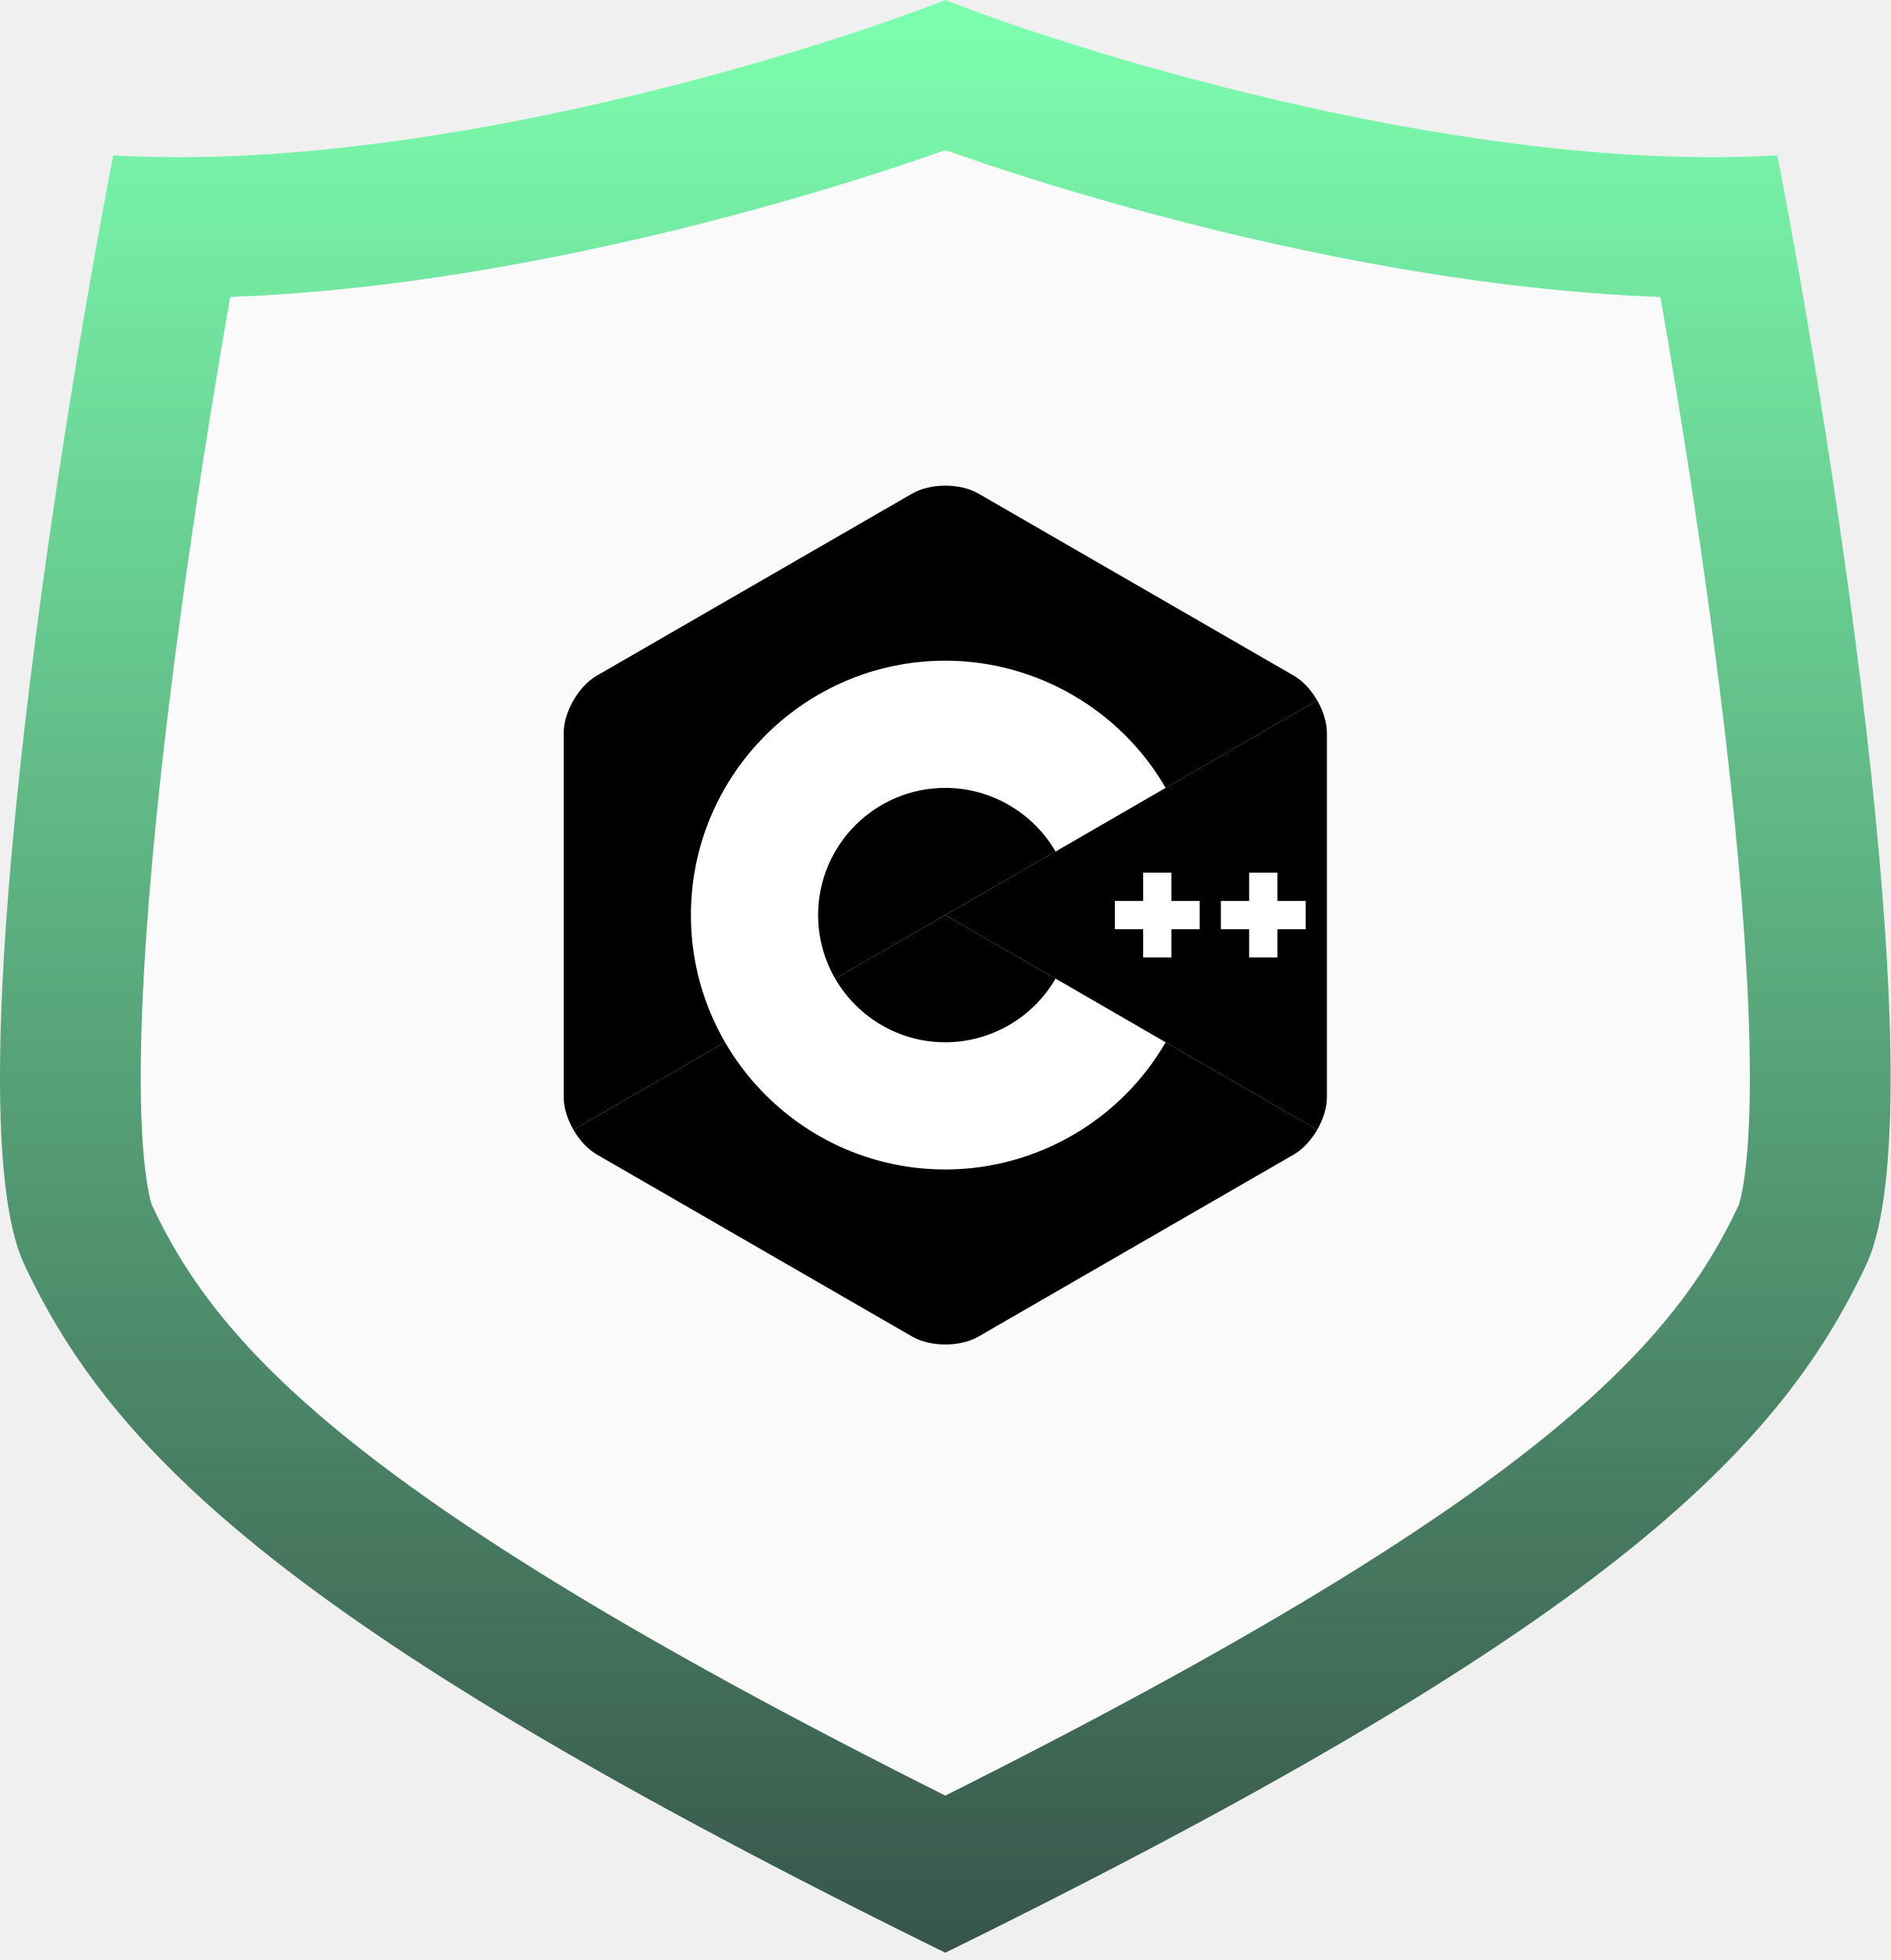
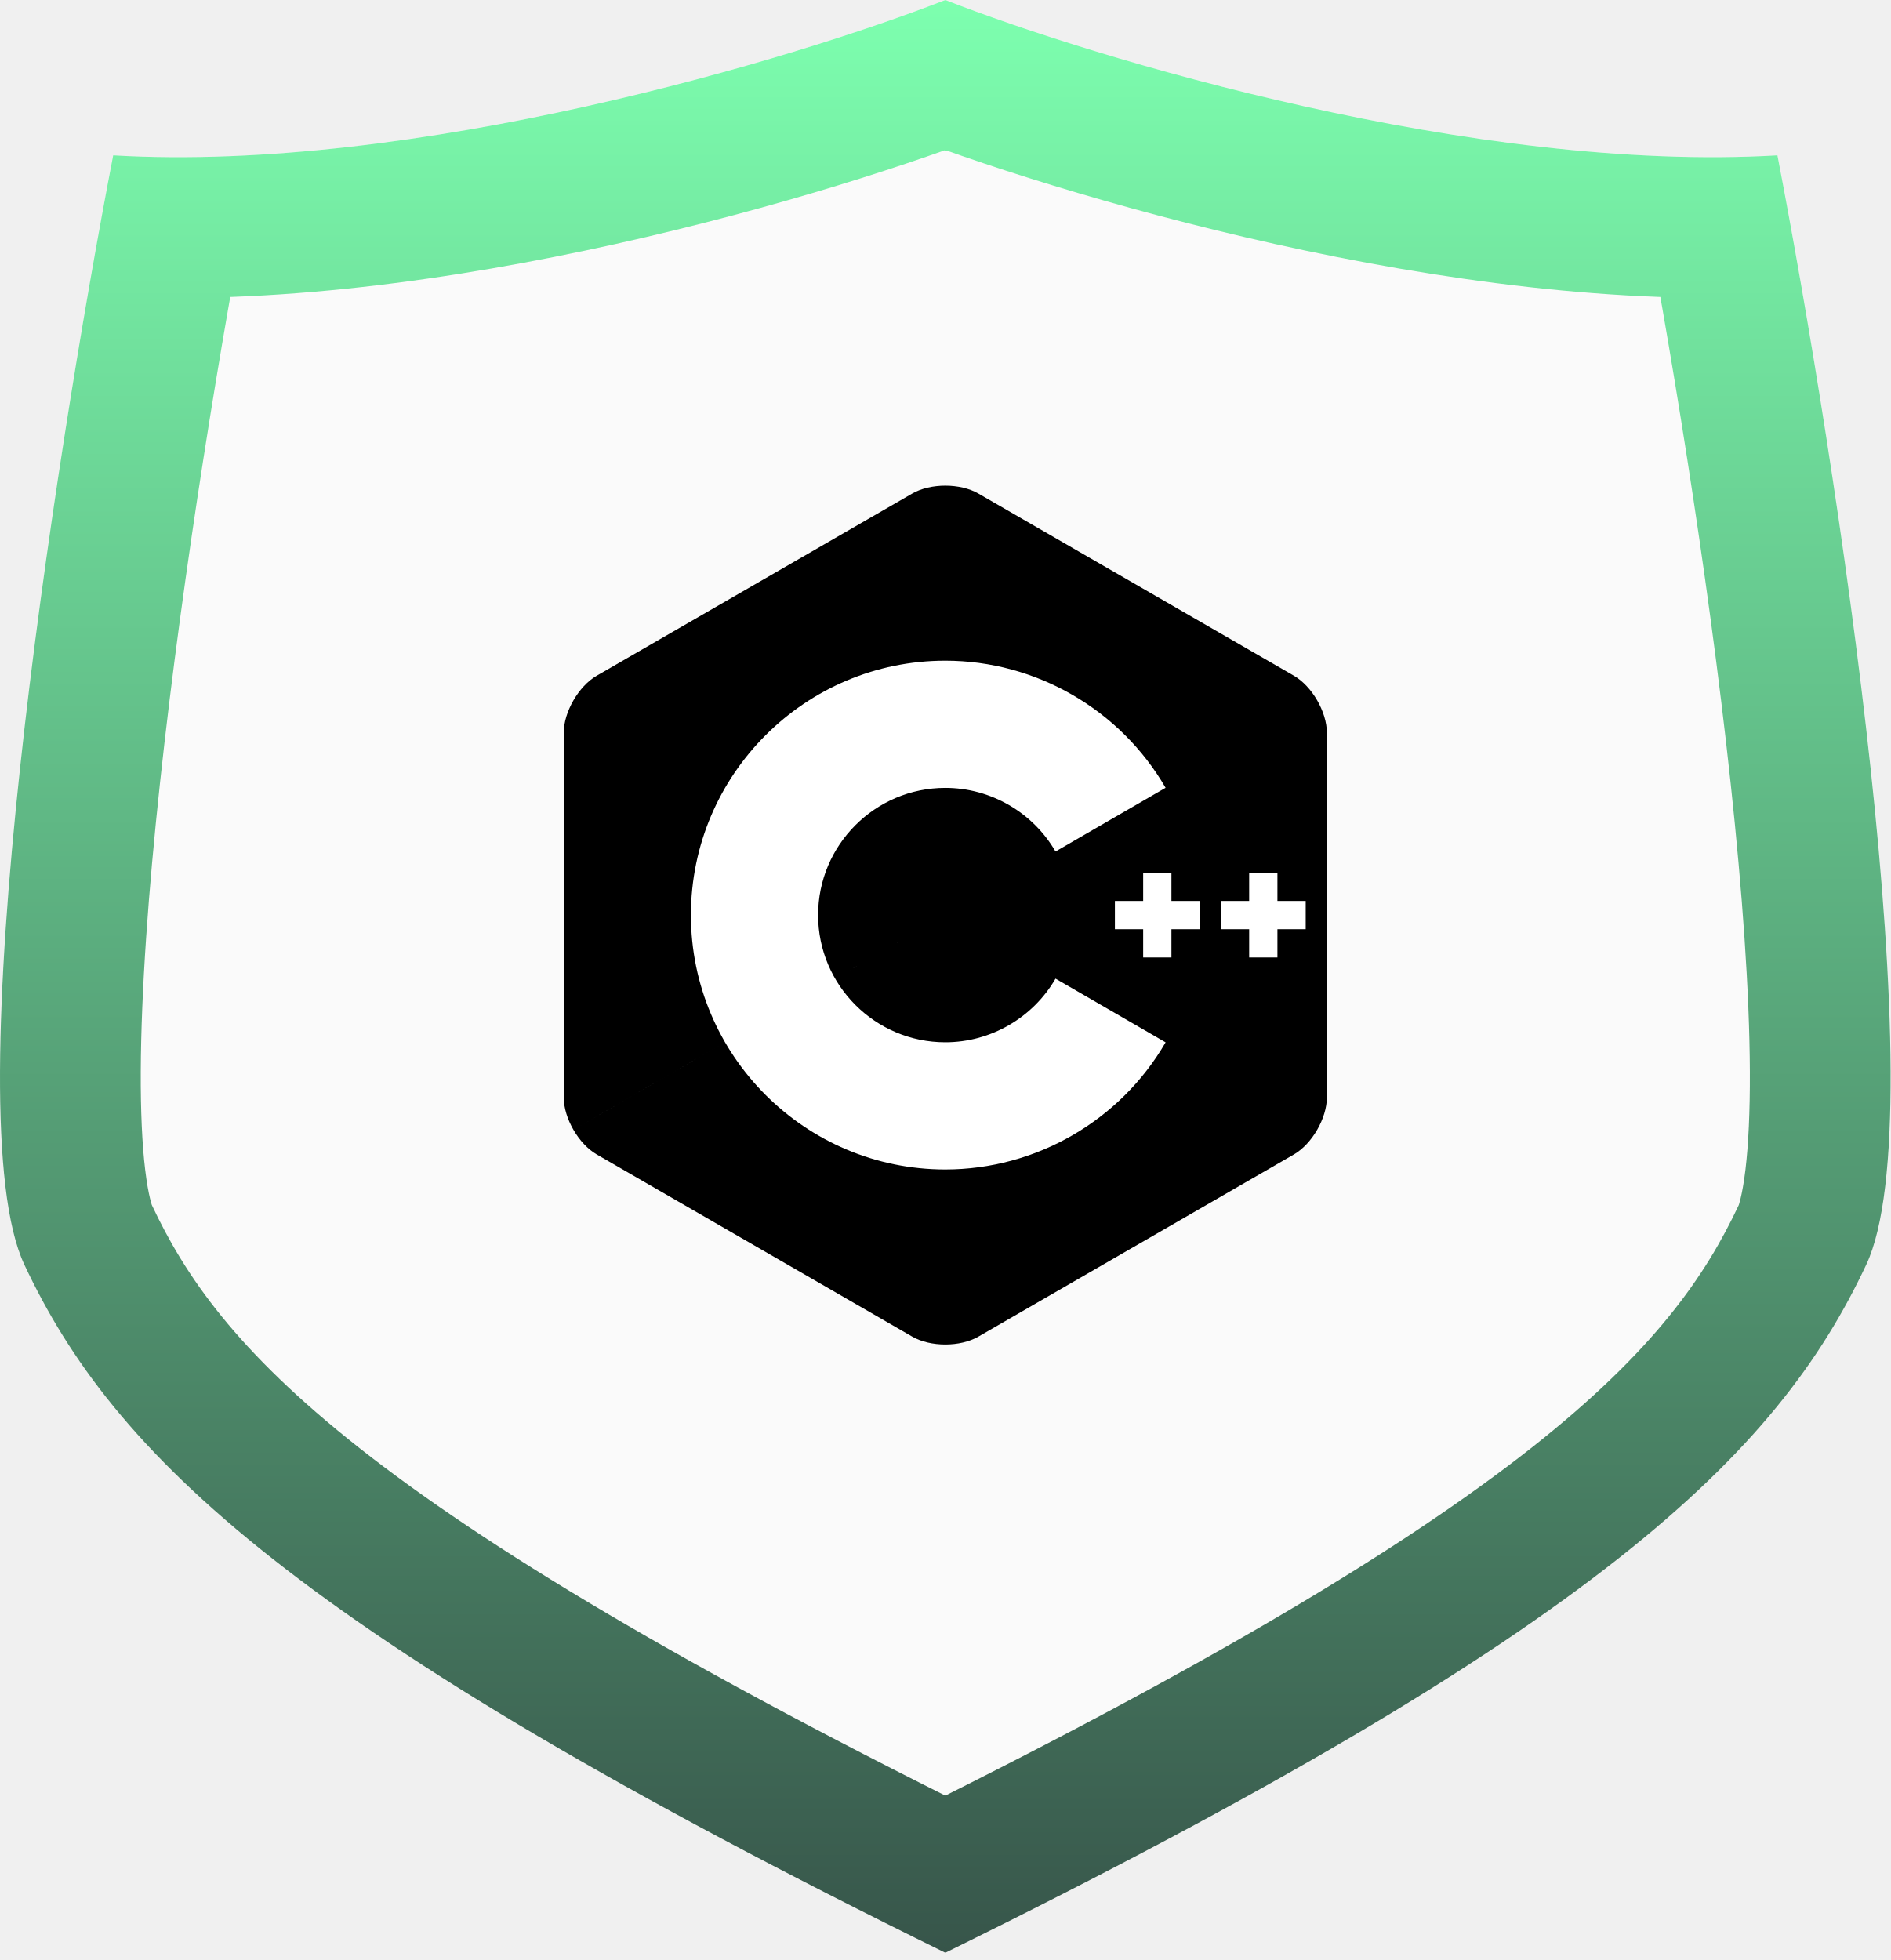
<svg xmlns="http://www.w3.org/2000/svg" width="218" height="226" viewBox="0 0 218 226" fill="none">
  <mask id="path-1-inside-1_2009_407" fill="white">
    <path fill-rule="evenodd" clip-rule="evenodd" d="M109 0C91.515 6.823 47.848 19.957 13.051 17.911C6.228 53.305 -5.372 128.444 2.816 145.843C13.051 167.592 33.52 188.061 109 225.161V225.161C109 225.161 109 225.161 109 225.161C109 225.161 109 225.161 109 225.161V225.161C184.48 188.061 204.949 167.592 215.184 145.843C223.371 128.444 211.772 53.305 204.949 17.911C170.152 19.957 126.485 6.823 109 0V0C109 3.96473e-05 109 7.92948e-05 109 0C109 8.41672e-05 109 4.93902e-05 109 1.46152e-05V0Z" />
  </mask>
  <path fill-rule="evenodd" clip-rule="evenodd" d="M109 0C91.515 6.823 47.848 19.957 13.051 17.911C6.228 53.305 -5.372 128.444 2.816 145.843C13.051 167.592 33.52 188.061 109 225.161V225.161C109 225.161 109 225.161 109 225.161C109 225.161 109 225.161 109 225.161V225.161C184.48 188.061 204.949 167.592 215.184 145.843C223.371 128.444 211.772 53.305 204.949 17.911C170.152 19.957 126.485 6.823 109 0V0C109 3.96473e-05 109 7.92948e-05 109 0C109 8.41672e-05 109 4.93902e-05 109 1.46152e-05V0Z" fill="#FAFAFA" />
-   <path d="M13.051 17.911L14.004 1.71L-0.192 0.875L-2.884 14.839L13.051 17.911ZM109 0L114.899 15.118L125.228 11.087V0H109ZM2.816 145.843L17.5 138.933L17.5 138.933L2.816 145.843ZM109 225.161H125.228V215.055L116.158 210.597L109 225.161ZM109 225.161H92.771V250.525L115.8 239.896L109 225.161ZM109 225.161L116.257 210.646L109.281 207.158L102.199 210.427L109 225.161ZM109 225.161L101.743 239.676L125.228 251.419V225.161H109ZM109 225.161L101.842 210.597L92.772 215.055V225.161H109ZM215.184 145.843L200.5 138.933L200.5 138.933L215.184 145.843ZM204.949 17.911L220.884 14.839L218.192 0.875L203.996 1.71L204.949 17.911ZM109 0H92.772V11.087L103.101 15.118L109 0ZM109 0H125.228V-23.964L102.977 -15.069L109 0ZM109 0L103.237 15.171L109.15 17.417L115.024 15.069L109 0ZM109 1.46152e-05L114.762 -15.171L92.771 -23.523V1.46152e-05H109ZM12.098 34.111C50.409 36.364 96.699 22.221 114.899 15.118L103.1 -15.118C86.332 -8.574 45.287 3.551 14.004 1.71L12.098 34.111ZM17.5 138.933C17.572 139.088 17.116 138.029 16.739 134.875C16.392 131.976 16.21 128.191 16.23 123.56C16.269 114.307 17.103 102.795 18.439 90.36C21.108 65.546 25.633 38.376 28.985 20.982L-2.884 14.839C-6.354 32.84 -11.04 60.937 -13.831 86.891C-15.223 99.84 -16.18 112.587 -16.226 123.422C-16.249 128.835 -16.047 134.051 -15.488 138.729C-14.959 143.154 -13.987 148.249 -11.867 152.753L17.5 138.933ZM116.158 210.597C40.915 173.613 25.157 155.205 17.5 138.933L-11.867 152.753C0.944 179.978 26.125 202.509 101.841 239.725L116.158 210.597ZM92.771 225.161V225.161H125.228V225.161H92.771ZM115.8 239.896C115.86 239.868 115.915 239.842 115.966 239.818C116.016 239.794 116.063 239.772 116.105 239.751C116.147 239.731 116.185 239.712 116.22 239.695C116.254 239.678 116.284 239.663 116.311 239.649C116.338 239.636 116.362 239.624 116.381 239.614C116.401 239.603 116.418 239.595 116.431 239.588C116.444 239.582 116.454 239.576 116.46 239.573C116.463 239.571 116.466 239.57 116.467 239.569C116.468 239.569 116.469 239.568 116.469 239.568C116.469 239.568 116.47 239.568 116.47 239.568C116.47 239.568 116.47 239.568 116.47 239.568C116.47 239.568 116.47 239.568 116.47 239.568C116.47 239.568 116.47 239.568 116.47 239.568C116.47 239.568 116.469 239.568 116.467 239.569C116.466 239.57 116.463 239.571 116.46 239.573C116.454 239.576 116.444 239.582 116.431 239.588C116.418 239.595 116.401 239.603 116.381 239.613C116.362 239.624 116.338 239.636 116.311 239.649C116.285 239.663 116.254 239.678 116.22 239.695C116.186 239.712 116.147 239.731 116.105 239.751C116.063 239.772 116.017 239.794 115.966 239.818C115.916 239.842 115.86 239.868 115.8 239.896L102.199 210.427C102.14 210.454 102.084 210.48 102.034 210.504C101.983 210.528 101.937 210.551 101.895 210.571C101.853 210.592 101.814 210.611 101.78 210.628C101.746 210.645 101.715 210.66 101.688 210.674C101.662 210.687 101.638 210.699 101.618 210.709C101.599 210.719 101.582 210.728 101.569 210.734C101.556 210.741 101.546 210.746 101.539 210.75C101.536 210.751 101.534 210.753 101.532 210.753C101.531 210.754 101.531 210.754 101.53 210.754C101.53 210.754 101.53 210.755 101.53 210.755C101.53 210.755 101.53 210.755 101.53 210.755C101.53 210.755 101.53 210.755 101.53 210.755C101.53 210.755 101.53 210.755 101.53 210.755C101.529 210.755 101.531 210.754 101.532 210.753C101.534 210.753 101.536 210.751 101.539 210.75C101.546 210.746 101.556 210.741 101.569 210.735C101.582 210.728 101.598 210.719 101.618 210.709C101.638 210.699 101.661 210.687 101.688 210.674C101.715 210.66 101.746 210.645 101.78 210.628C101.814 210.611 101.852 210.592 101.894 210.571C101.936 210.551 101.983 210.528 102.033 210.504C102.084 210.48 102.139 210.454 102.199 210.427L115.8 239.896ZM116.258 210.646C116.298 210.667 116.334 210.685 116.365 210.701C116.396 210.716 116.422 210.73 116.443 210.741C116.464 210.751 116.48 210.76 116.491 210.765C116.496 210.768 116.5 210.77 116.503 210.772C116.505 210.773 116.507 210.774 116.507 210.774C116.507 210.774 116.507 210.774 116.507 210.774C116.507 210.774 116.507 210.774 116.507 210.774C116.507 210.774 116.507 210.774 116.507 210.774C116.507 210.774 116.506 210.774 116.506 210.774C116.506 210.773 116.506 210.773 116.506 210.773C116.505 210.773 116.504 210.772 116.503 210.772C116.5 210.77 116.496 210.768 116.491 210.765C116.48 210.76 116.464 210.751 116.443 210.741C116.422 210.73 116.395 210.716 116.365 210.7C116.334 210.685 116.298 210.666 116.257 210.646L101.742 239.676C101.702 239.656 101.666 239.638 101.635 239.622C101.604 239.606 101.578 239.593 101.557 239.582C101.536 239.571 101.52 239.563 101.509 239.557C101.504 239.555 101.5 239.552 101.497 239.551C101.495 239.55 101.493 239.549 101.493 239.549C101.493 239.549 101.493 239.549 101.493 239.549C101.493 239.549 101.493 239.549 101.493 239.549C101.493 239.549 101.493 239.549 101.494 239.549C101.494 239.549 101.494 239.549 101.494 239.549C101.494 239.549 101.494 239.549 101.494 239.549C101.495 239.55 101.496 239.55 101.497 239.551C101.5 239.552 101.504 239.555 101.509 239.557C101.52 239.563 101.536 239.571 101.557 239.582C101.578 239.593 101.605 239.606 101.635 239.622C101.666 239.638 101.702 239.656 101.743 239.676L116.258 210.646ZM92.772 225.161V225.161H125.228V225.161H92.772ZM116.159 239.725C191.875 202.509 217.055 179.978 229.867 152.753L200.5 138.933C192.843 155.205 177.085 173.613 101.842 210.597L116.159 239.725ZM229.867 152.753C231.987 148.249 232.959 143.154 233.488 138.729C234.047 134.051 234.249 128.835 234.226 123.422C234.18 112.587 233.223 99.84 231.831 86.891C229.04 60.937 224.354 32.84 220.884 14.839L189.014 20.982C192.367 38.376 196.892 65.546 199.56 90.36C200.897 102.795 201.731 114.307 201.77 123.56C201.79 128.191 201.608 131.976 201.261 134.875C200.884 138.029 200.427 139.088 200.5 138.933L229.867 152.753ZM203.996 1.71C172.712 3.551 131.668 -8.574 114.9 -15.118L103.101 15.118C121.301 22.221 167.591 36.364 205.902 34.111L203.996 1.71ZM92.772 0V0H125.228V0H92.772ZM115.024 15.069C114.991 15.082 114.961 15.094 114.937 15.103C114.913 15.113 114.893 15.12 114.877 15.127C114.862 15.133 114.849 15.137 114.842 15.14C114.838 15.142 114.835 15.143 114.833 15.144C114.831 15.144 114.83 15.145 114.83 15.145C114.83 15.145 114.83 15.145 114.83 15.145C114.83 15.145 114.83 15.145 114.83 15.145C114.83 15.145 114.83 15.145 114.83 15.145C114.83 15.145 114.83 15.145 114.83 15.145C114.83 15.145 114.83 15.145 114.831 15.145C114.831 15.144 114.832 15.144 114.833 15.144C114.835 15.143 114.838 15.142 114.842 15.14C114.849 15.137 114.862 15.133 114.877 15.127C114.893 15.12 114.913 15.113 114.938 15.103C114.962 15.094 114.991 15.082 115.024 15.069L102.977 -15.069C103.01 -15.082 103.039 -15.094 103.063 -15.103C103.087 -15.112 103.107 -15.12 103.123 -15.127C103.138 -15.133 103.151 -15.137 103.158 -15.14C103.162 -15.142 103.165 -15.143 103.167 -15.144C103.169 -15.144 103.17 -15.145 103.17 -15.145C103.17 -15.145 103.17 -15.145 103.17 -15.145C103.17 -15.145 103.17 -15.145 103.17 -15.145C103.17 -15.145 103.17 -15.145 103.17 -15.145C103.17 -15.145 103.17 -15.145 103.17 -15.145C103.17 -15.145 103.17 -15.145 103.169 -15.145C103.169 -15.144 103.168 -15.144 103.167 -15.144C103.165 -15.143 103.162 -15.142 103.158 -15.14C103.151 -15.137 103.138 -15.133 103.123 -15.126C103.107 -15.12 103.087 -15.112 103.062 -15.103C103.038 -15.093 103.009 -15.082 102.976 -15.069L115.024 15.069ZM114.762 -15.171C114.797 -15.157 114.828 -15.145 114.855 -15.135C114.882 -15.124 114.905 -15.115 114.924 -15.108C114.942 -15.101 114.956 -15.095 114.965 -15.092C114.97 -15.09 114.974 -15.088 114.976 -15.088C114.978 -15.087 114.98 -15.086 114.979 -15.086C114.979 -15.086 114.979 -15.086 114.979 -15.086C114.979 -15.086 114.979 -15.086 114.979 -15.086C114.979 -15.086 114.979 -15.086 114.979 -15.086C114.979 -15.086 114.979 -15.086 114.979 -15.086C114.979 -15.086 114.979 -15.086 114.978 -15.087C114.978 -15.087 114.977 -15.087 114.976 -15.088C114.974 -15.088 114.97 -15.09 114.965 -15.092C114.956 -15.095 114.942 -15.101 114.924 -15.108C114.905 -15.115 114.882 -15.124 114.855 -15.135C114.828 -15.145 114.797 -15.157 114.762 -15.171L103.237 15.171C103.202 15.157 103.171 15.145 103.144 15.135C103.117 15.124 103.094 15.116 103.076 15.108C103.058 15.101 103.043 15.095 103.034 15.092C103.03 15.09 103.026 15.089 103.024 15.088C103.022 15.087 103.02 15.086 103.02 15.086C103.02 15.086 103.02 15.086 103.02 15.086C103.02 15.086 103.02 15.086 103.02 15.086C103.02 15.086 103.02 15.086 103.02 15.086C103.02 15.086 103.02 15.086 103.02 15.086C103.02 15.086 103.021 15.087 103.021 15.087C103.022 15.087 103.022 15.087 103.024 15.088C103.026 15.089 103.03 15.09 103.034 15.092C103.043 15.095 103.058 15.101 103.076 15.108C103.094 15.116 103.117 15.125 103.144 15.135C103.171 15.145 103.203 15.158 103.237 15.171L114.762 -15.171ZM92.771 1.46152e-05V0H125.228V1.46152e-05H92.771Z" fill="url(#paint0_linear_2009_407)" mask="url(#path-1-inside-1_2009_407)" />
-   <path d="M151.88 130.271C152.571 129.075 153 127.728 153 126.518V84.511C153 83.301 152.572 81.953 151.881 80.757L109 105.514L151.88 130.271Z" fill="black" />
-   <path d="M112.811 154.121L149.19 133.118C150.238 132.513 151.19 131.468 151.881 130.271L109 105.514L66.12 130.272C66.81 131.468 67.763 132.513 68.811 133.118L105.19 154.121C107.285 155.331 110.715 155.331 112.811 154.121Z" fill="black" />
-   <path d="M151.881 80.757C151.19 79.561 150.237 78.516 149.19 77.911L112.81 56.908C110.715 55.697 107.285 55.697 105.19 56.908L68.811 77.911C66.715 79.121 65 82.091 65 84.511V126.518C65 127.728 65.429 129.075 66.12 130.271L109 105.514L151.881 80.757Z" fill="black" />
+   <path d="M13.051 17.911L14.004 1.71L-0.192 0.875L-2.884 14.839L13.051 17.911ZM109 0L114.899 15.118L125.228 11.087V0H109ZM2.816 145.843L17.5 138.933L2.816 145.843ZM109 225.161H125.228V215.055L116.158 210.597L109 225.161ZM109 225.161H92.771V250.525L115.8 239.896L109 225.161ZM109 225.161L116.257 210.646L109.281 207.158L102.199 210.427L109 225.161ZM109 225.161L101.743 239.676L125.228 251.419V225.161H109ZM109 225.161L101.842 210.597L92.772 215.055V225.161H109ZM215.184 145.843L200.5 138.933V138.933L215.184 145.843ZM204.949 17.911L220.884 14.839L218.192 0.875L203.996 1.71L204.949 17.911ZM109 0H92.772V11.087L103.101 15.118L109 0ZM109 0H125.228V-23.964L102.977 -15.069L109 0ZM109 0L103.237 15.171L109.15 17.417L115.024 15.069L109 0ZM109 1.46152e-05L114.762 -15.171L92.771 -23.523V1.46152e-05H109ZM12.098 34.111C50.409 36.364 96.699 22.221 114.899 15.118L103.1 -15.118C86.332 -8.574 45.287 3.551 14.004 1.71L12.098 34.111ZM17.5 138.933C17.572 139.088 17.116 138.029 16.739 134.875C16.392 131.976 16.21 128.191 16.23 123.56C16.269 114.307 17.103 102.795 18.439 90.36C21.108 65.546 25.633 38.376 28.985 20.982L-2.884 14.839C-6.354 32.84 -11.04 60.937 -13.831 86.891C-15.223 99.84 -16.18 112.587 -16.226 123.422C-16.249 128.835 -16.047 134.051 -15.488 138.729C-14.959 143.154 -13.987 148.249 -11.867 152.753L17.5 138.933ZM116.158 210.597C40.915 173.613 25.157 155.205 17.5 138.933L-11.867 152.753C0.944 179.978 26.125 202.509 101.841 239.725L116.158 210.597ZM92.771 225.161V225.161H125.228V225.161H92.771ZM115.8 239.896C115.86 239.868 115.915 239.842 115.966 239.818C116.016 239.794 116.063 239.772 116.105 239.751C116.147 239.731 116.185 239.712 116.22 239.695C116.254 239.678 116.284 239.663 116.311 239.649C116.338 239.636 116.362 239.624 116.381 239.614C116.401 239.603 116.418 239.595 116.431 239.588C116.444 239.582 116.454 239.576 116.46 239.573C116.463 239.571 116.466 239.57 116.467 239.569C116.468 239.569 116.469 239.568 116.469 239.568C116.469 239.568 116.47 239.568 116.47 239.568C116.47 239.568 116.47 239.568 116.47 239.568C116.47 239.568 116.47 239.568 116.47 239.568C116.47 239.568 116.47 239.568 116.47 239.568C116.47 239.568 116.469 239.568 116.467 239.569C116.466 239.57 116.463 239.571 116.46 239.573C116.454 239.576 116.444 239.582 116.431 239.588C116.418 239.595 116.401 239.603 116.381 239.613C116.362 239.624 116.338 239.636 116.311 239.649C116.285 239.663 116.254 239.678 116.22 239.695C116.186 239.712 116.147 239.731 116.105 239.751C116.063 239.772 116.017 239.794 115.966 239.818C115.916 239.842 115.86 239.868 115.8 239.896L102.199 210.427C102.14 210.454 102.084 210.48 102.034 210.504C101.983 210.528 101.937 210.551 101.895 210.571C101.853 210.592 101.814 210.611 101.78 210.628C101.746 210.645 101.715 210.66 101.688 210.674C101.662 210.687 101.638 210.699 101.618 210.709C101.599 210.719 101.582 210.728 101.569 210.734C101.556 210.741 101.546 210.746 101.539 210.75C101.536 210.751 101.534 210.753 101.532 210.753C101.531 210.754 101.531 210.754 101.53 210.754C101.53 210.754 101.53 210.755 101.53 210.755C101.53 210.755 101.53 210.755 101.53 210.755C101.53 210.755 101.53 210.755 101.53 210.755C101.53 210.755 101.53 210.755 101.53 210.755C101.529 210.755 101.531 210.754 101.532 210.753C101.534 210.753 101.536 210.751 101.539 210.75C101.546 210.746 101.556 210.741 101.569 210.734C101.582 210.728 101.598 210.719 101.618 210.709C101.638 210.699 101.661 210.687 101.688 210.674C101.715 210.66 101.746 210.645 101.78 210.628C101.814 210.611 101.852 210.592 101.894 210.571C101.936 210.551 101.983 210.528 102.033 210.504C102.084 210.48 102.139 210.454 102.199 210.427L115.8 239.896ZM116.258 210.646C116.298 210.667 116.334 210.685 116.365 210.701C116.396 210.716 116.422 210.73 116.443 210.741C116.464 210.751 116.48 210.76 116.491 210.765C116.496 210.768 116.5 210.77 116.503 210.772C116.505 210.773 116.507 210.774 116.507 210.774C116.507 210.774 116.507 210.774 116.507 210.774C116.507 210.774 116.507 210.774 116.507 210.774C116.507 210.774 116.506 210.774 116.506 210.774C116.506 210.773 116.506 210.773 116.506 210.773C116.505 210.773 116.504 210.772 116.503 210.772C116.5 210.77 116.496 210.768 116.491 210.765C116.48 210.76 116.464 210.751 116.443 210.741C116.422 210.73 116.395 210.716 116.365 210.7C116.334 210.685 116.298 210.666 116.257 210.646L101.742 239.676C101.702 239.656 101.666 239.638 101.635 239.622C101.604 239.606 101.578 239.593 101.557 239.582C101.536 239.571 101.52 239.563 101.509 239.557C101.504 239.555 101.5 239.552 101.497 239.551C101.495 239.55 101.493 239.549 101.493 239.549H101.493C101.493 239.549 101.493 239.549 101.493 239.549C101.493 239.549 101.493 239.549 101.494 239.549C101.494 239.549 101.494 239.549 101.494 239.549C101.494 239.549 101.494 239.549 101.494 239.549C101.495 239.55 101.496 239.55 101.497 239.551C101.5 239.552 101.504 239.555 101.509 239.557C101.52 239.563 101.536 239.571 101.557 239.582C101.578 239.593 101.605 239.606 101.635 239.622C101.666 239.638 101.702 239.656 101.743 239.676L116.258 210.646ZM92.772 225.161V225.161H125.228V225.161H92.772ZM116.159 239.725C191.875 202.509 217.055 179.978 229.867 152.753L200.5 138.933C192.843 155.205 177.085 173.613 101.842 210.597L116.159 239.725ZM229.867 152.753C231.987 148.249 232.959 143.154 233.488 138.729C234.047 134.051 234.249 128.835 234.226 123.422C234.18 112.587 233.223 99.84 231.831 86.891C229.04 60.937 224.354 32.84 220.884 14.839L189.014 20.982C192.367 38.376 196.892 65.546 199.56 90.36C200.897 102.795 201.731 114.307 201.77 123.56C201.79 128.191 201.608 131.976 201.261 134.875C200.884 138.029 200.427 139.088 200.5 138.933L229.867 152.753ZM203.996 1.71C172.712 3.551 131.668 -8.574 114.9 -15.118L103.101 15.118C121.301 22.221 167.591 36.364 205.902 34.111L203.996 1.71ZM92.772 0V0H125.228V0H92.772ZM115.024 15.069C114.991 15.082 114.961 15.094 114.937 15.103C114.913 15.113 114.893 15.12 114.877 15.127C114.862 15.133 114.849 15.137 114.842 15.14C114.838 15.142 114.835 15.143 114.833 15.144C114.831 15.144 114.83 15.145 114.83 15.145C114.83 15.145 114.83 15.145 114.83 15.145C114.83 15.145 114.83 15.145 114.83 15.145C114.83 15.145 114.83 15.145 114.83 15.145C114.83 15.145 114.83 15.145 114.83 15.145C114.83 15.145 114.83 15.145 114.831 15.145C114.831 15.144 114.832 15.144 114.833 15.144C114.835 15.143 114.838 15.142 114.842 15.14C114.849 15.137 114.862 15.133 114.877 15.127C114.893 15.12 114.913 15.113 114.938 15.103C114.962 15.094 114.991 15.082 115.024 15.069L102.977 -15.069C103.01 -15.082 103.039 -15.094 103.063 -15.103C103.087 -15.112 103.107 -15.12 103.123 -15.127C103.138 -15.133 103.151 -15.137 103.158 -15.14C103.162 -15.142 103.165 -15.143 103.167 -15.144C103.169 -15.144 103.17 -15.145 103.17 -15.145L103.17 -15.145C103.17 -15.145 103.17 -15.145 103.17 -15.145C103.17 -15.145 103.17 -15.145 103.17 -15.145C103.17 -15.145 103.17 -15.145 103.17 -15.145C103.17 -15.145 103.17 -15.145 103.169 -15.145C103.169 -15.144 103.168 -15.144 103.167 -15.144C103.165 -15.143 103.162 -15.142 103.158 -15.14C103.151 -15.137 103.138 -15.133 103.123 -15.126C103.107 -15.12 103.087 -15.112 103.062 -15.103C103.038 -15.093 103.009 -15.082 102.976 -15.069L115.024 15.069ZM114.762 -15.171C114.797 -15.157 114.828 -15.145 114.855 -15.135C114.882 -15.124 114.905 -15.115 114.924 -15.108C114.942 -15.101 114.956 -15.095 114.965 -15.092C114.97 -15.09 114.974 -15.088 114.976 -15.088C114.978 -15.087 114.98 -15.086 114.979 -15.086C114.979 -15.086 114.979 -15.086 114.979 -15.086C114.979 -15.086 114.979 -15.086 114.979 -15.086C114.979 -15.086 114.979 -15.086 114.979 -15.086C114.979 -15.086 114.979 -15.086 114.979 -15.086C114.979 -15.086 114.979 -15.086 114.979 -15.087C114.978 -15.087 114.977 -15.087 114.976 -15.088C114.974 -15.088 114.97 -15.09 114.965 -15.092C114.956 -15.095 114.942 -15.101 114.924 -15.108C114.905 -15.115 114.882 -15.124 114.855 -15.135C114.828 -15.145 114.797 -15.157 114.762 -15.171L103.237 15.171C103.202 15.157 103.171 15.145 103.144 15.135C103.117 15.124 103.094 15.116 103.076 15.108C103.058 15.101 103.043 15.095 103.034 15.092C103.03 15.09 103.026 15.089 103.024 15.088C103.022 15.087 103.02 15.086 103.02 15.086C103.02 15.086 103.02 15.086 103.02 15.086C103.02 15.086 103.02 15.086 103.02 15.086C103.02 15.086 103.02 15.086 103.02 15.086C103.02 15.086 103.02 15.086 103.02 15.086C103.02 15.086 103.021 15.087 103.021 15.087C103.022 15.087 103.022 15.087 103.024 15.088C103.026 15.089 103.03 15.09 103.034 15.092C103.043 15.095 103.058 15.101 103.076 15.108C103.094 15.116 103.117 15.125 103.144 15.135C103.171 15.145 103.203 15.158 103.237 15.171L114.762 -15.171ZM92.771 1.46152e-05V0H125.228V1.46152e-05H92.771Z" fill="url(#paint0_linear_2009_407)" mask="url(#path-1-inside-1_2009_407)" />
+   <path fill-rule="evenodd" clip-rule="evenodd" d="M149.19 77.911C150.237 78.516 151.19 79.561 151.881 80.757L109.807 105.048L151.881 80.757C152.572 81.953 153 83.301 153 84.511V126.518C153 127.728 152.571 129.075 151.88 130.271L151.881 130.271C151.19 131.468 150.238 132.513 149.19 133.118L112.811 154.121C110.715 155.331 107.285 155.331 105.19 154.121L68.811 133.118C67.763 132.513 66.81 131.468 66.12 130.272L109 105.514L109 105.514L66.12 130.271C65.429 129.075 65 127.728 65 126.518V84.511C65 82.091 66.715 79.121 68.811 77.911L105.19 56.908C107.285 55.697 110.715 55.697 112.81 56.908L149.19 77.911Z" fill="black" />
  <path d="M109 134.848C92.826 134.848 79.667 121.689 79.667 105.514C79.667 89.34 92.826 76.181 109 76.181C119.437 76.181 129.171 81.797 134.402 90.838L121.708 98.184C119.089 93.659 114.22 90.848 109 90.848C100.913 90.848 94.333 97.427 94.333 105.514C94.333 113.601 100.913 120.181 109 120.181C114.22 120.181 119.09 117.37 121.709 112.843L134.403 120.189C129.172 129.231 119.438 134.848 109 134.848Z" fill="white" />
  <path d="M138.333 103.885H135.074V100.625H131.815V103.885H128.556V107.144H131.815V110.403H135.074V107.144H138.333V103.885Z" fill="white" />
  <path d="M150.556 103.885H147.296V100.625H144.037V103.885H140.778V107.144H144.037V110.403H147.296V107.144H150.556V103.885Z" fill="white" />
  <defs>
    <linearGradient id="paint0_linear_2009_407" x1="109" y1="0" x2="109" y2="225.161" gradientUnits="userSpaceOnUse">
      <stop stop-color="#7DFFAF" />
      <stop offset="1" stop-color="#37554A" />
    </linearGradient>
  </defs>
</svg>
